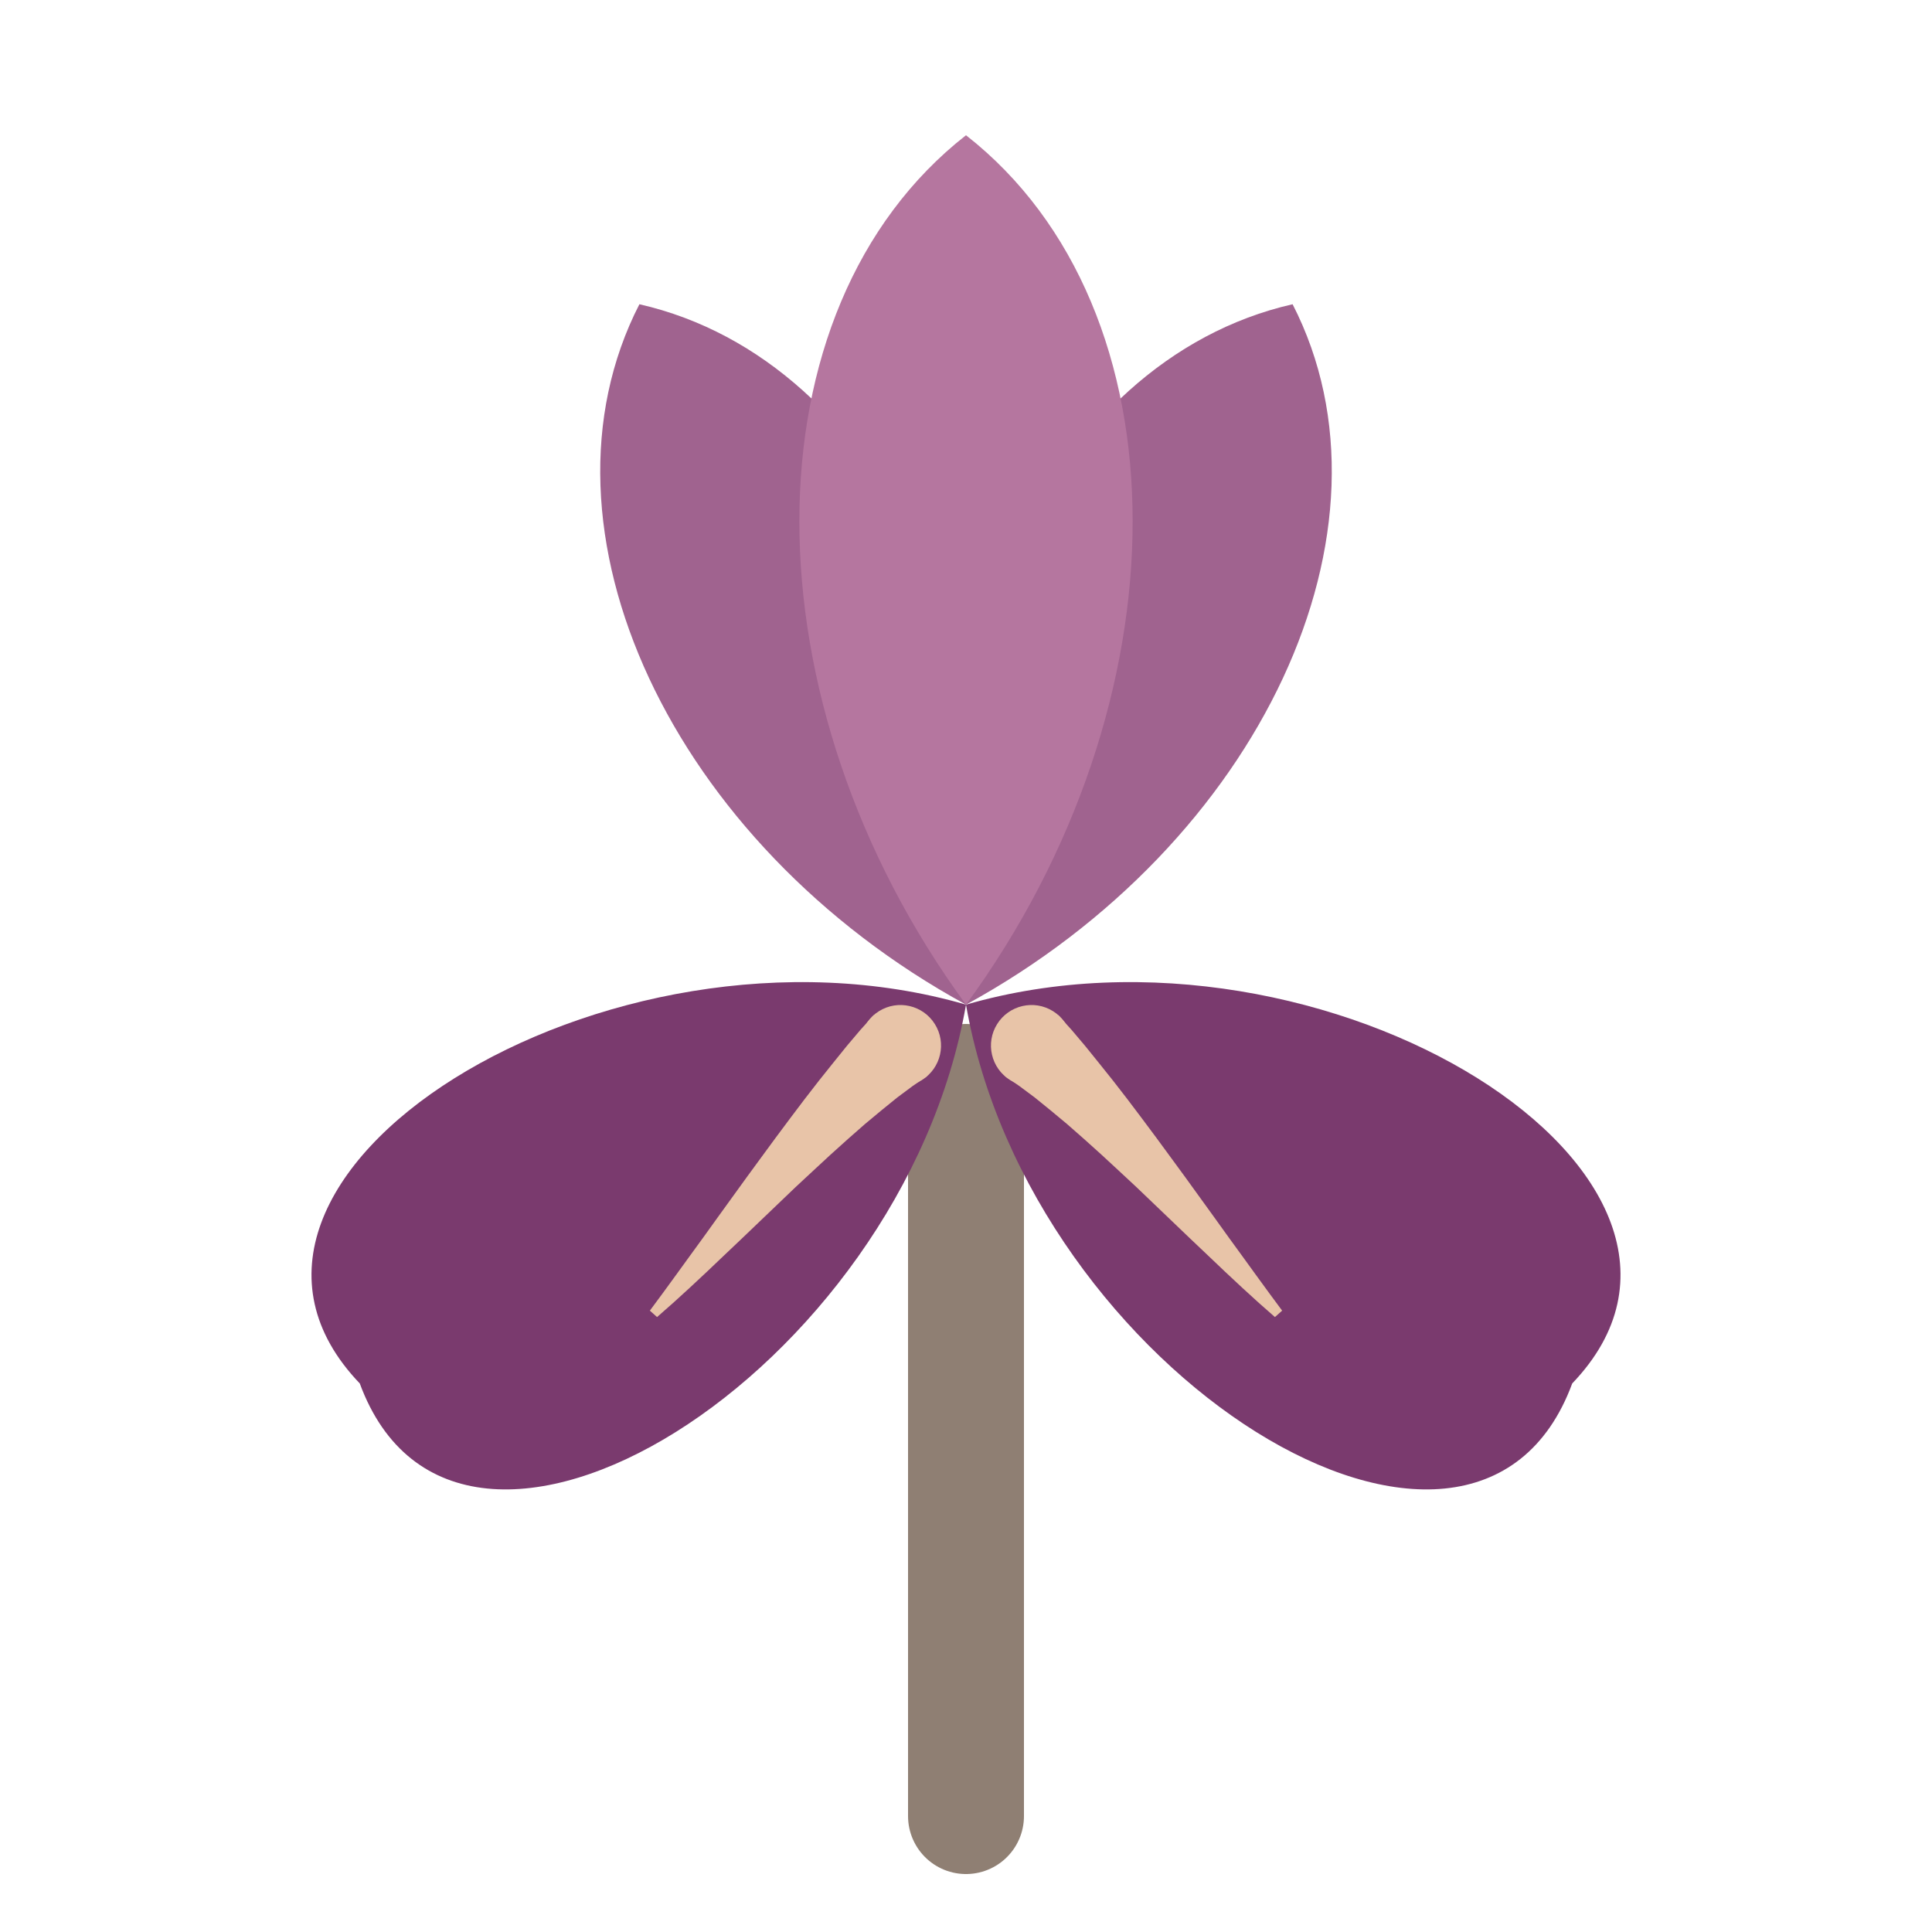
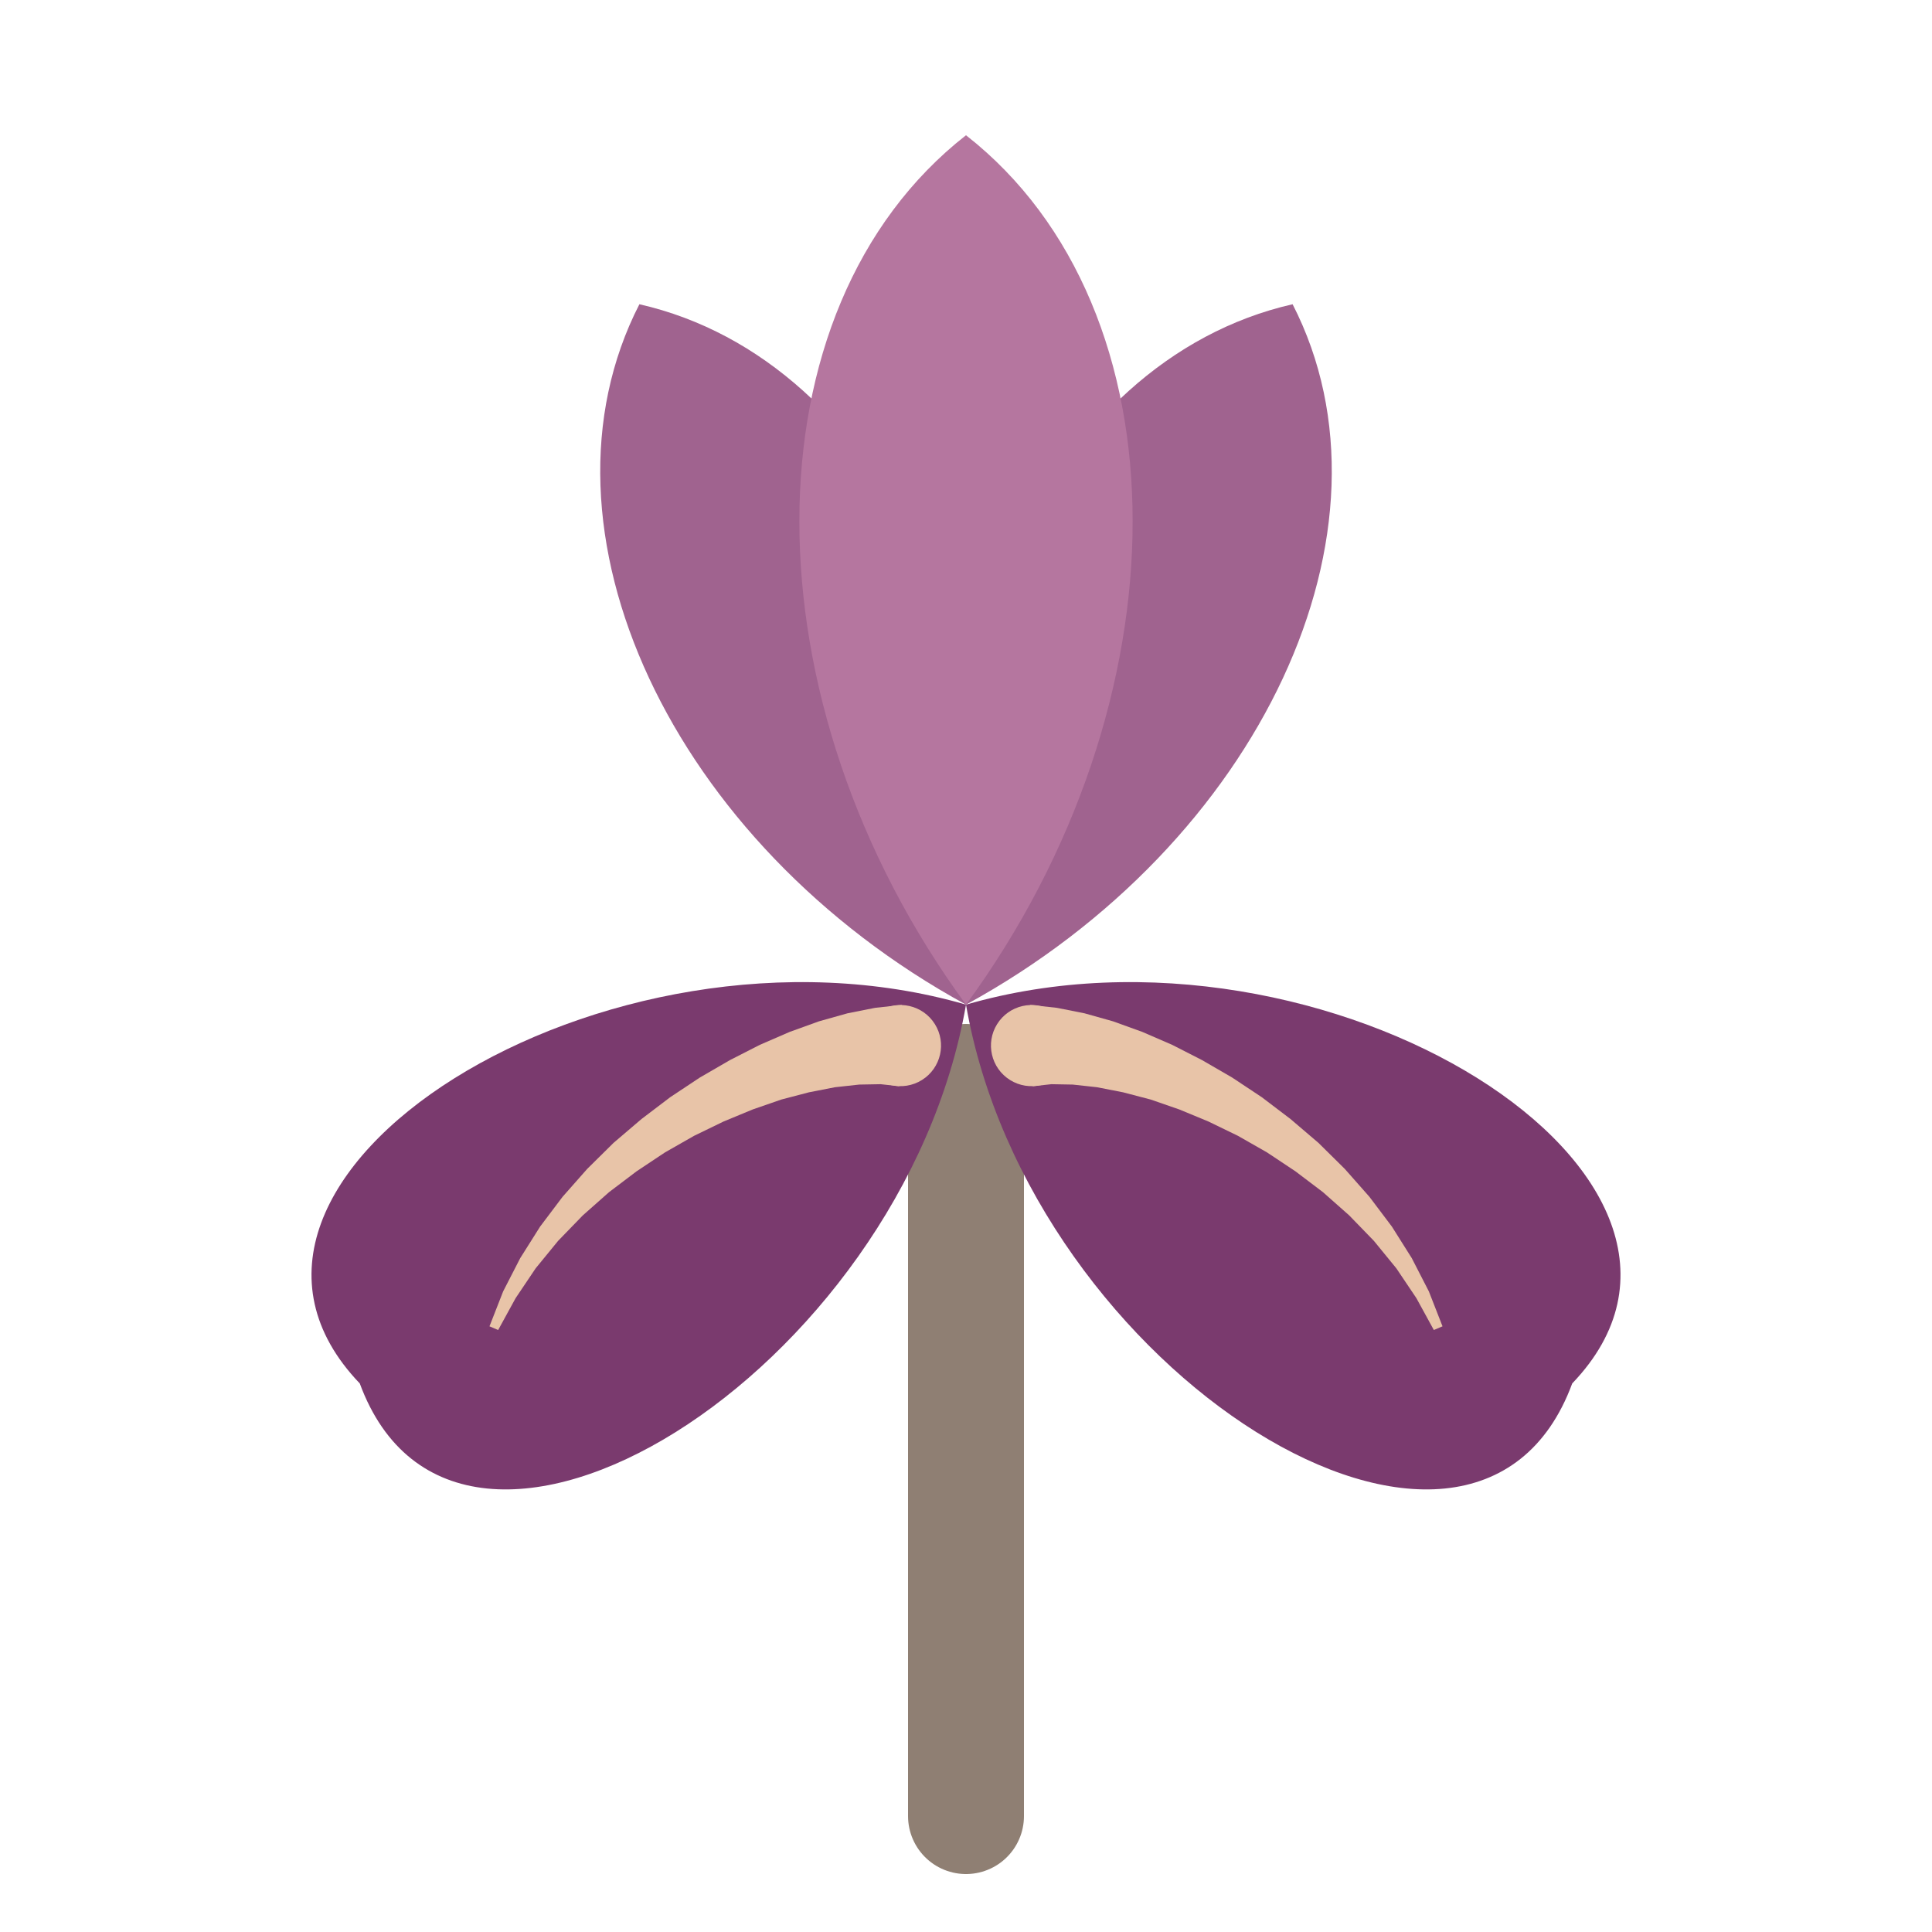
<svg xmlns="http://www.w3.org/2000/svg" viewBox="0 0 100 100">
  <path d="M50 56 V94" fill="none" stroke="#8F7F73" stroke-width="6" stroke-linecap="round" />
  <g transform="translate(50 52) rotate(122)">
    <path d="M0 0 C-14.4 -12.9 -14.4 -40.0 0 -37 C14.4 -40.0 14.4 -12.9 0 0 Z" fill="#7A3A6E" />
    <g fill="#E8C4A8">
-       <path d="M2.07 -3.67 L2.11 -4.58 L2.19 -5.56 L2.32 -6.61 L2.47 -7.71 L2.66 -8.87 L2.87 -10.06 L3.10 -11.27 L3.34 -12.51 L3.60 -13.76 L3.86 -15.01 L4.12 -16.26 L4.37 -17.49 L4.62 -18.71 L4.85 -19.89 L5.06 -21.04 L5.24 -22.13 L4.76 -22.27 L4.35 -21.23 L3.92 -20.16 L3.47 -19.05 L3.01 -17.91 L2.53 -16.74 L2.05 -15.56 L1.57 -14.38 L1.09 -13.18 L0.62 -12.00 L0.16 -10.82 L-0.28 -9.67 L-0.70 -8.53 L-1.09 -7.42 L-1.46 -6.35 L-1.79 -5.32 L-2.07 -4.33 Z" />
+       <path d="M1.75 -5.17 L1.15 -5.93 L0.58 -6.88 L0.03 -8.02 L-0.46 -9.30 L-0.90 -10.71 L-1.25 -12.24 L-1.52 -13.85 L-1.70 -15.53 L-1.77 -17.26 L-1.72 -19.03 L-1.56 -20.81 L-1.26 -22.60 L-0.82 -24.38 L-0.23 -26.12 L0.53 -27.82 L1.45 -29.46 L1.05 -29.74 L-0.11 -28.18 L-1.10 -26.52 L-1.94 -24.78 L-2.63 -22.98 L-3.18 -21.13 L-3.60 -19.26 L-3.88 -17.38 L-4.05 -15.52 L-4.10 -13.68 L-4.04 -11.88 L-3.89 -10.15 L-3.64 -8.49 L-3.30 -6.91 L-2.87 -5.44 L-2.35 -4.07 L-1.75 -2.83 Z" />
      <circle cx="0.00" cy="-4.00" r="2.10" />
    </g>
  </g>
  <g transform="translate(50 52) rotate(-122)">
    <path d="M0 0 C-14.4 -12.9 -14.4 -40.0 0 -37 C14.4 -40.0 14.4 -12.9 0 0 Z" fill="#7A3A6E" />
    <g fill="#E8C4A8">
-       <path d="M2.07 -4.33 L1.79 -5.32 L1.46 -6.35 L1.09 -7.42 L0.70 -8.53 L0.28 -9.67 L-0.16 -10.82 L-0.62 -12.00 L-1.09 -13.18 L-1.57 -14.38 L-2.05 -15.56 L-2.53 -16.74 L-3.01 -17.91 L-3.47 -19.05 L-3.92 -20.16 L-4.35 -21.23 L-4.76 -22.27 L-5.24 -22.13 L-5.06 -21.04 L-4.85 -19.89 L-4.62 -18.71 L-4.37 -17.49 L-4.12 -16.26 L-3.86 -15.01 L-3.60 -13.76 L-3.34 -12.51 L-3.10 -11.27 L-2.87 -10.06 L-2.66 -8.87 L-2.47 -7.71 L-2.32 -6.61 L-2.19 -5.56 L-2.11 -4.58 L-2.07 -3.67 Z" />
+       <path d="M1.75 -2.83 L2.35 -4.07 L2.87 -5.44 L3.30 -6.91 L3.64 -8.49 L3.89 -10.15 L4.04 -11.88 L4.10 -13.68 L4.05 -15.52 L3.88 -17.38 L3.60 -19.26 L3.18 -21.13 L2.63 -22.98 L1.94 -24.78 L1.10 -26.52 L0.11 -28.18 L-1.05 -29.74 L-1.45 -29.46 L-0.53 -27.82 L0.23 -26.12 L0.82 -24.38 L1.26 -22.60 L1.56 -20.81 L1.72 -19.03 L1.77 -17.26 L1.70 -15.53 L1.52 -13.85 L1.25 -12.24 L0.90 -10.71 L0.46 -9.30 L-0.03 -8.02 L-0.58 -6.88 L-1.15 -5.93 L-1.75 -5.17 Z" />
      <circle cx="0.00" cy="-4.00" r="2.10" />
    </g>
  </g>
  <g transform="translate(50 52) rotate(25)">
    <path d="M0 0 C-10.3 -14.0 -10.3 -32.0 0 -40 C10.3 -32.0 10.3 -14.0 0 0 Z" fill="#A0638F" />
  </g>
  <g transform="translate(50 52) rotate(-25)">
    <path d="M0 0 C-10.3 -14.0 -10.3 -32.0 0 -40 C10.3 -32.0 10.3 -14.0 0 0 Z" fill="#A0638F" />
  </g>
  <g transform="translate(50 52) rotate(0)">
    <path d="M0 0 C-11.5 -15.7 -11.5 -36.0 0 -45 C11.5 -36.0 11.5 -15.7 0 0 Z" fill="#B5769F" />
  </g>
</svg>
